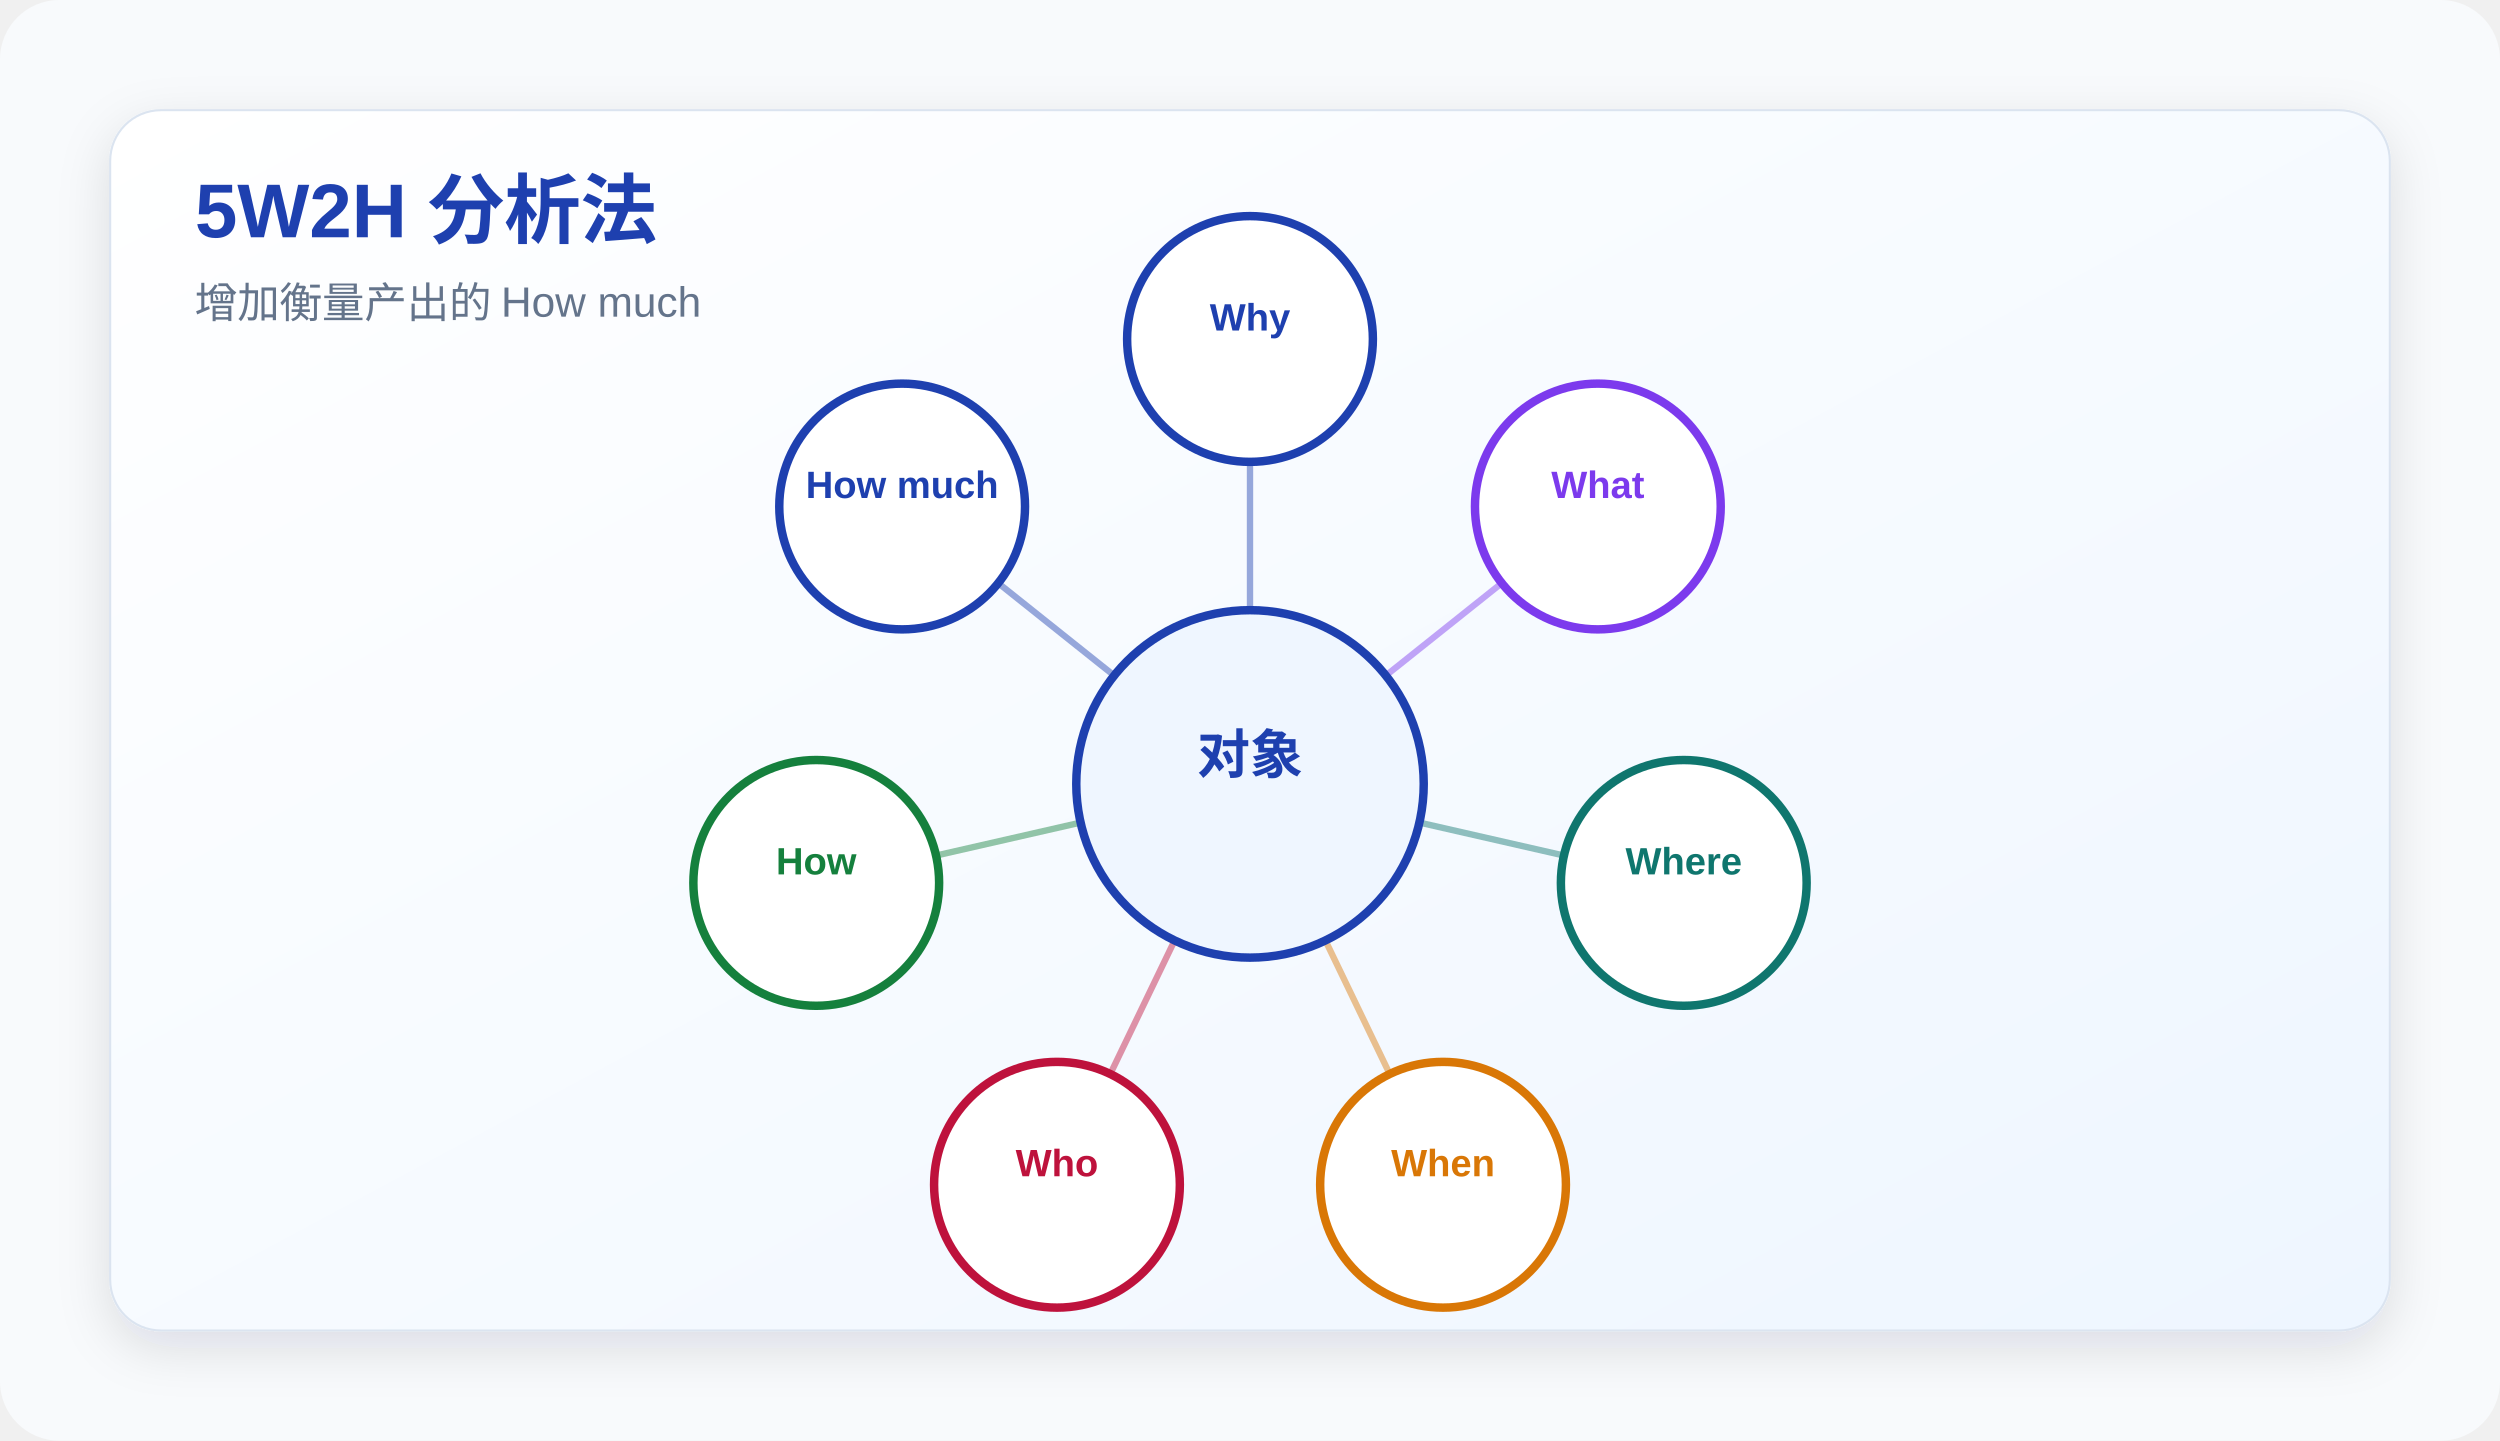
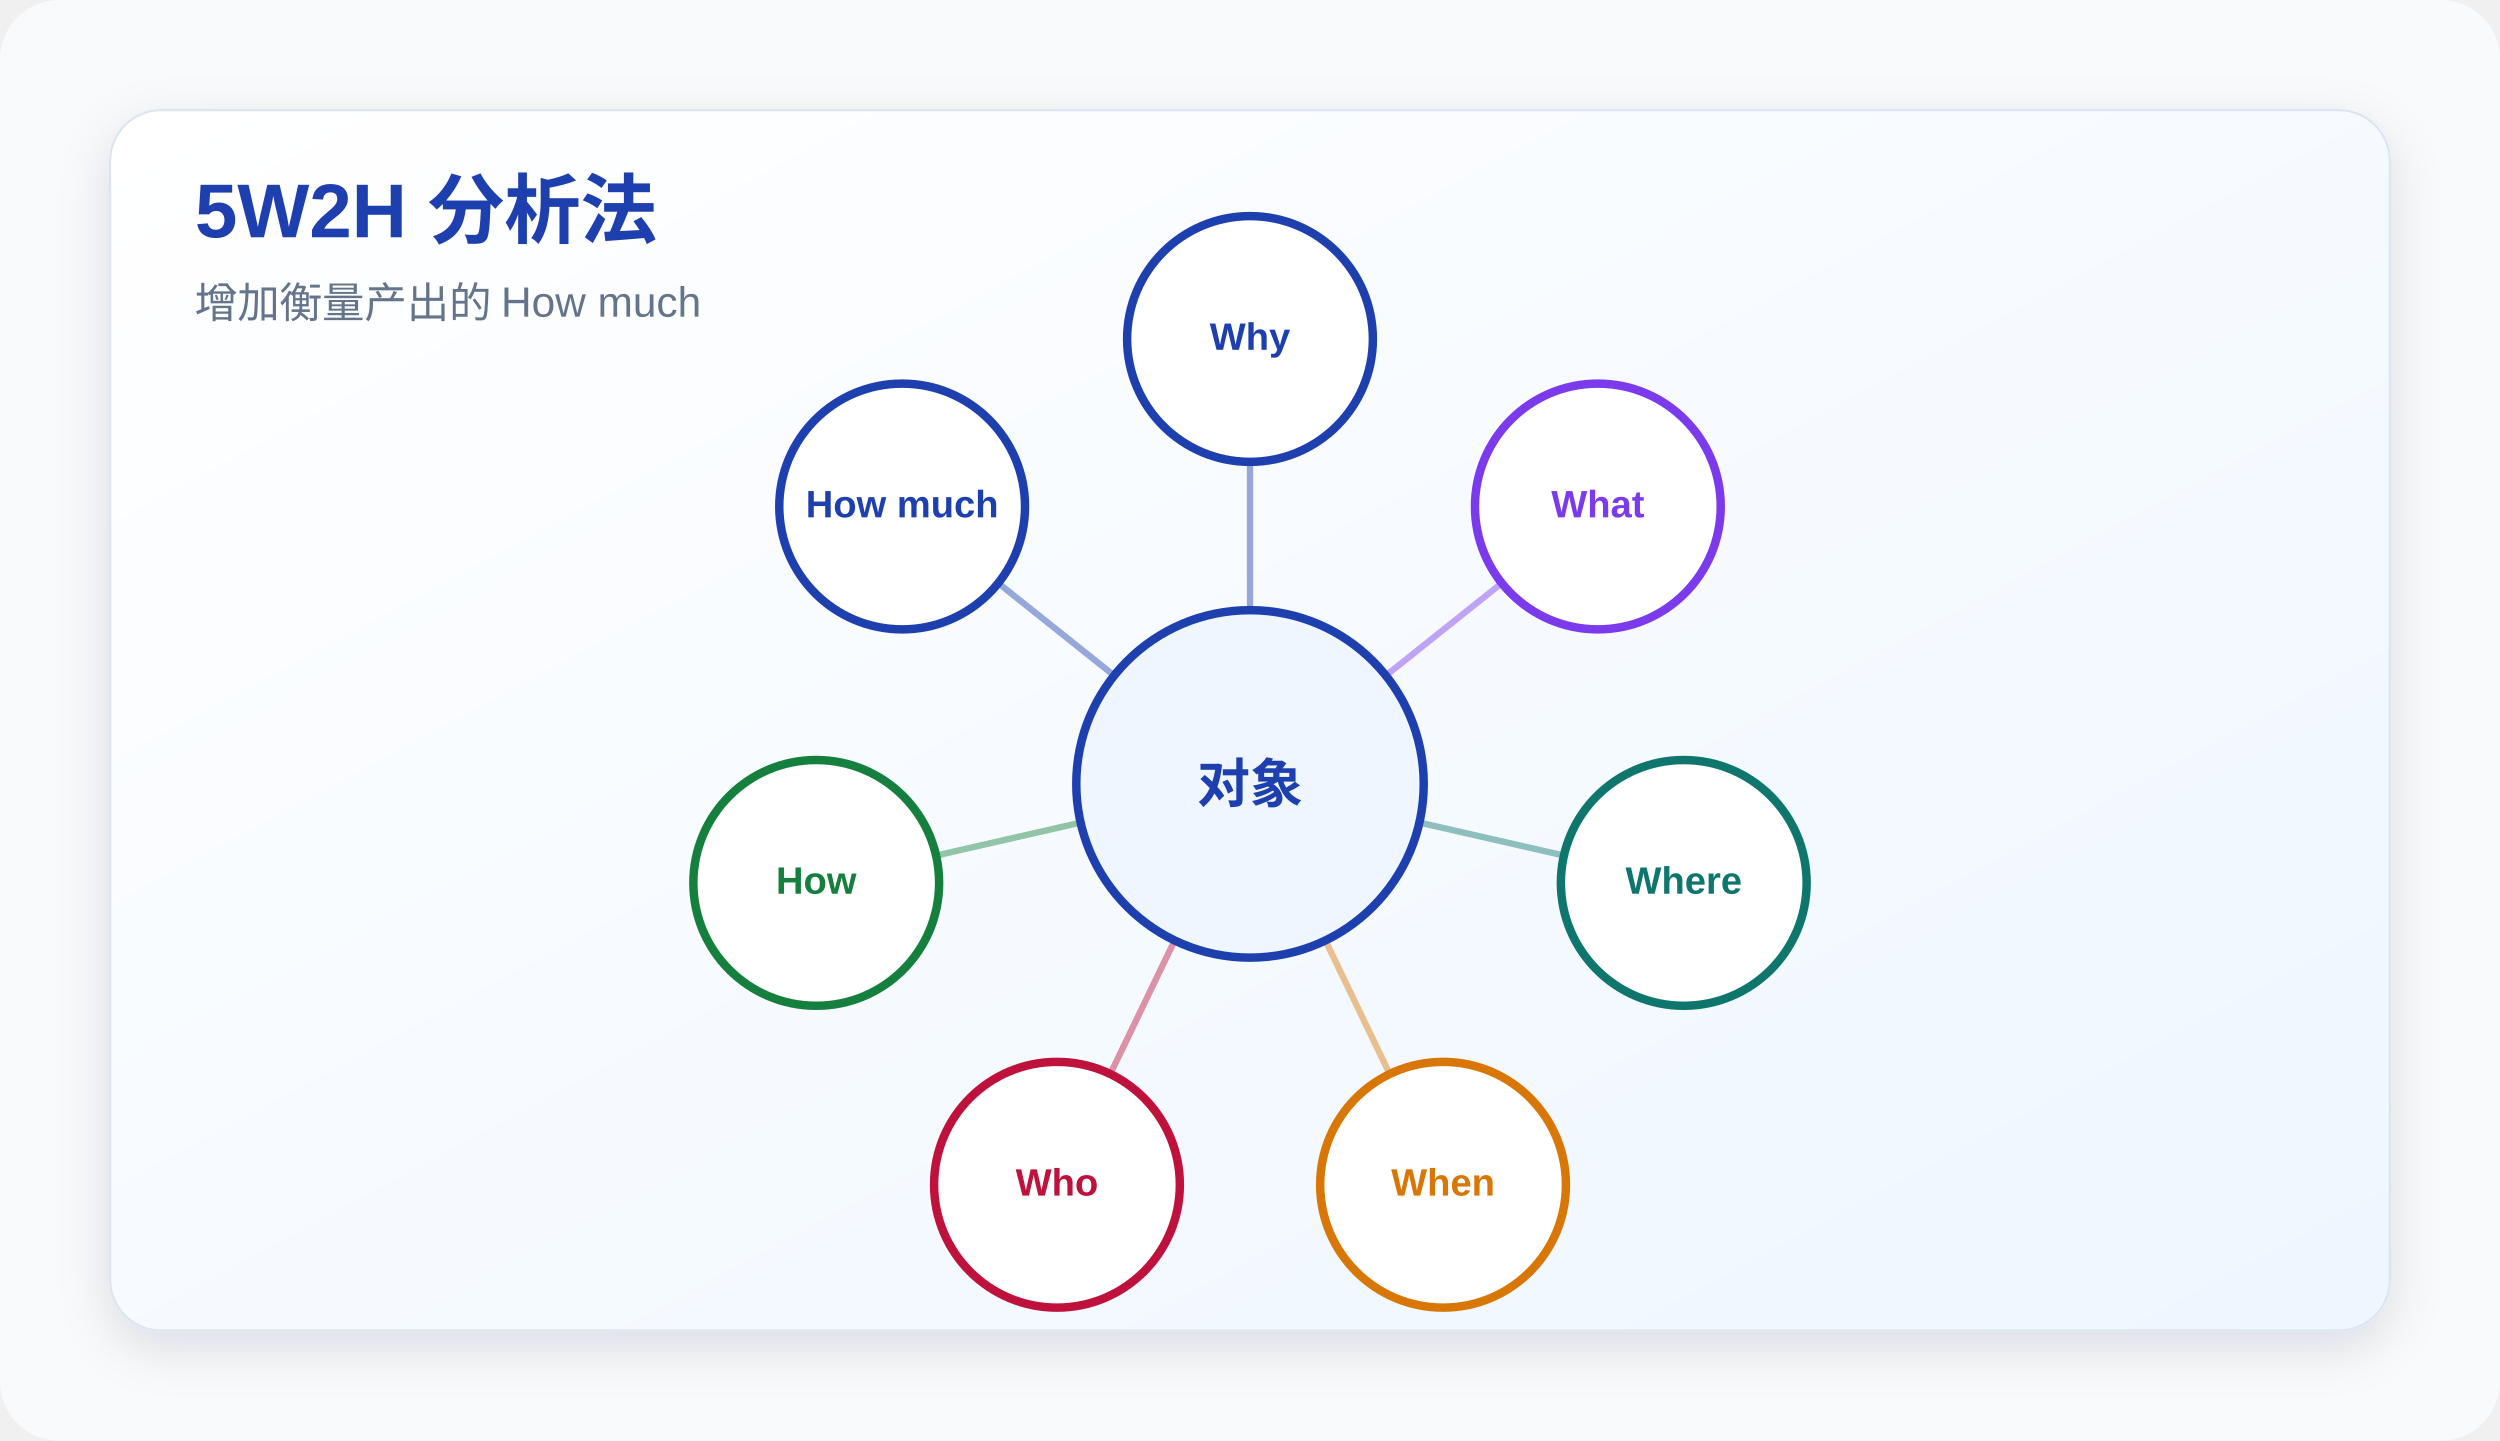
<svg xmlns="http://www.w3.org/2000/svg" width="1180" height="680" viewBox="0 0 1180 680" role="img" aria-label="5W2H 分析法">
  <defs>
    <linearGradient id="bg" x1="0" y1="0" x2="1" y2="1">
      <stop offset="0" stop-color="#ffffff" />
      <stop offset="1" stop-color="#eef6ff" />
    </linearGradient>
    <filter id="shadow" x="-20%" y="-20%" width="140%" height="140%">
      <feDropShadow dx="0" dy="8" stdDeviation="12" flood-color="#0f172a" flood-opacity="0.12" />
    </filter>
  </defs>
  <rect width="1180" height="680" rx="28" fill="#f8fafc" />
  <rect x="52" y="52" width="1076" height="576" rx="24" fill="url(#bg)" stroke="#dbe4f0" filter="url(#shadow)" />
  <text x="92" y="112" text-anchor="start" font-family="-apple-system,BlinkMacSystemFont,'Segoe UI','Microsoft YaHei',Arial,sans-serif" font-size="36" font-weight="800" fill="#1e40af">5W2H 分析法</text>
  <text x="92" y="150" text-anchor="start" font-family="-apple-system,BlinkMacSystemFont,'Segoe UI','Microsoft YaHei',Arial,sans-serif" font-size="20" font-weight="500" fill="#64748b">增加衡量产出的 How much</text>
  <path d="M590 370 L590 160" stroke="#1e40af" stroke-width="3" opacity="0.45" />
  <circle cx="590" cy="160" r="58" fill="#fff" stroke="#1e40af" stroke-width="4" />
-   <text x="590" y="156" text-anchor="middle" font-family="-apple-system,BlinkMacSystemFont,'Segoe UI','Microsoft YaHei',Arial,sans-serif" font-size="18" font-weight="800" fill="#1e40af">Why</text>
+   <text x="590" y="160" text-anchor="middle" dominant-baseline="middle" font-family="-apple-system,BlinkMacSystemFont,'Segoe UI','Microsoft YaHei',Arial,sans-serif" font-size="18" font-weight="800" fill="#1e40af">Why</text>
  <path d="M590 370 L754.185 239.067" stroke="#7c3aed" stroke-width="3" opacity="0.45" />
  <circle cx="754.185" cy="239.067" r="58" fill="#fff" stroke="#7c3aed" stroke-width="4" />
-   <text x="754.185" y="235.067" text-anchor="middle" font-family="-apple-system,BlinkMacSystemFont,'Segoe UI','Microsoft YaHei',Arial,sans-serif" font-size="18" font-weight="800" fill="#7c3aed">What</text>
+   <text x="754.185" y="239.067" text-anchor="middle" dominant-baseline="middle" font-family="-apple-system,BlinkMacSystemFont,'Segoe UI','Microsoft YaHei',Arial,sans-serif" font-size="18" font-weight="800" fill="#7c3aed">What</text>
  <path d="M590 370 L794.735 416.729" stroke="#0f766e" stroke-width="3" opacity="0.45" />
  <circle cx="794.735" cy="416.729" r="58" fill="#fff" stroke="#0f766e" stroke-width="4" />
-   <text x="794.735" y="412.729" text-anchor="middle" font-family="-apple-system,BlinkMacSystemFont,'Segoe UI','Microsoft YaHei',Arial,sans-serif" font-size="18" font-weight="800" fill="#0f766e">Where</text>
+   <text x="794.735" y="416.729" text-anchor="middle" dominant-baseline="middle" font-family="-apple-system,BlinkMacSystemFont,'Segoe UI','Microsoft YaHei',Arial,sans-serif" font-size="18" font-weight="800" fill="#0f766e">Where</text>
  <path d="M590 370 L681.116 559.203" stroke="#d97706" stroke-width="3" opacity="0.45" />
  <circle cx="681.116" cy="559.203" r="58" fill="#fff" stroke="#d97706" stroke-width="4" />
-   <text x="681.116" y="555.203" text-anchor="middle" font-family="-apple-system,BlinkMacSystemFont,'Segoe UI','Microsoft YaHei',Arial,sans-serif" font-size="18" font-weight="800" fill="#d97706">When</text>
+   <text x="681.116" y="559.203" text-anchor="middle" dominant-baseline="middle" font-family="-apple-system,BlinkMacSystemFont,'Segoe UI','Microsoft YaHei',Arial,sans-serif" font-size="18" font-weight="800" fill="#d97706">When</text>
  <path d="M590 370 L498.884 559.203" stroke="#be123c" stroke-width="3" opacity="0.45" />
  <circle cx="498.884" cy="559.203" r="58" fill="#fff" stroke="#be123c" stroke-width="4" />
-   <text x="498.884" y="555.203" text-anchor="middle" font-family="-apple-system,BlinkMacSystemFont,'Segoe UI','Microsoft YaHei',Arial,sans-serif" font-size="18" font-weight="800" fill="#be123c">Who</text>
+   <text x="498.884" y="559.203" text-anchor="middle" dominant-baseline="middle" font-family="-apple-system,BlinkMacSystemFont,'Segoe UI','Microsoft YaHei',Arial,sans-serif" font-size="18" font-weight="800" fill="#be123c">Who</text>
  <path d="M590 370 L385.265 416.729" stroke="#15803d" stroke-width="3" opacity="0.45" />
  <circle cx="385.265" cy="416.729" r="58" fill="#fff" stroke="#15803d" stroke-width="4" />
-   <text x="385.265" y="412.729" text-anchor="middle" font-family="-apple-system,BlinkMacSystemFont,'Segoe UI','Microsoft YaHei',Arial,sans-serif" font-size="18" font-weight="800" fill="#15803d">How</text>
+   <text x="385.265" y="416.729" text-anchor="middle" dominant-baseline="middle" font-family="-apple-system,BlinkMacSystemFont,'Segoe UI','Microsoft YaHei',Arial,sans-serif" font-size="18" font-weight="800" fill="#15803d">How</text>
  <path d="M590 370 L425.815 239.067" stroke="#1e40af" stroke-width="3" opacity="0.45" />
  <circle cx="425.815" cy="239.067" r="58" fill="#fff" stroke="#1e40af" stroke-width="4" />
-   <text x="425.815" y="235.067" text-anchor="middle" font-family="-apple-system,BlinkMacSystemFont,'Segoe UI','Microsoft YaHei',Arial,sans-serif" font-size="18" font-weight="800" fill="#1e40af">How much</text>
+   <text x="425.815" y="239.067" text-anchor="middle" dominant-baseline="middle" font-family="-apple-system,BlinkMacSystemFont,'Segoe UI','Microsoft YaHei',Arial,sans-serif" font-size="18" font-weight="800" fill="#1e40af">How much</text>
  <circle cx="590" cy="370" r="82" fill="#eff6ff" stroke="#1e40af" stroke-width="4" />
-   <text x="590" y="365" text-anchor="middle" font-family="-apple-system,BlinkMacSystemFont,'Segoe UI','Microsoft YaHei',Arial,sans-serif" font-size="25" font-weight="800" fill="#1e40af">对象</text>
+   <text x="590" y="370" text-anchor="middle" dominant-baseline="middle" font-family="-apple-system,BlinkMacSystemFont,'Segoe UI','Microsoft YaHei',Arial,sans-serif" font-size="25" font-weight="800" fill="#1e40af">对象</text>
</svg>
